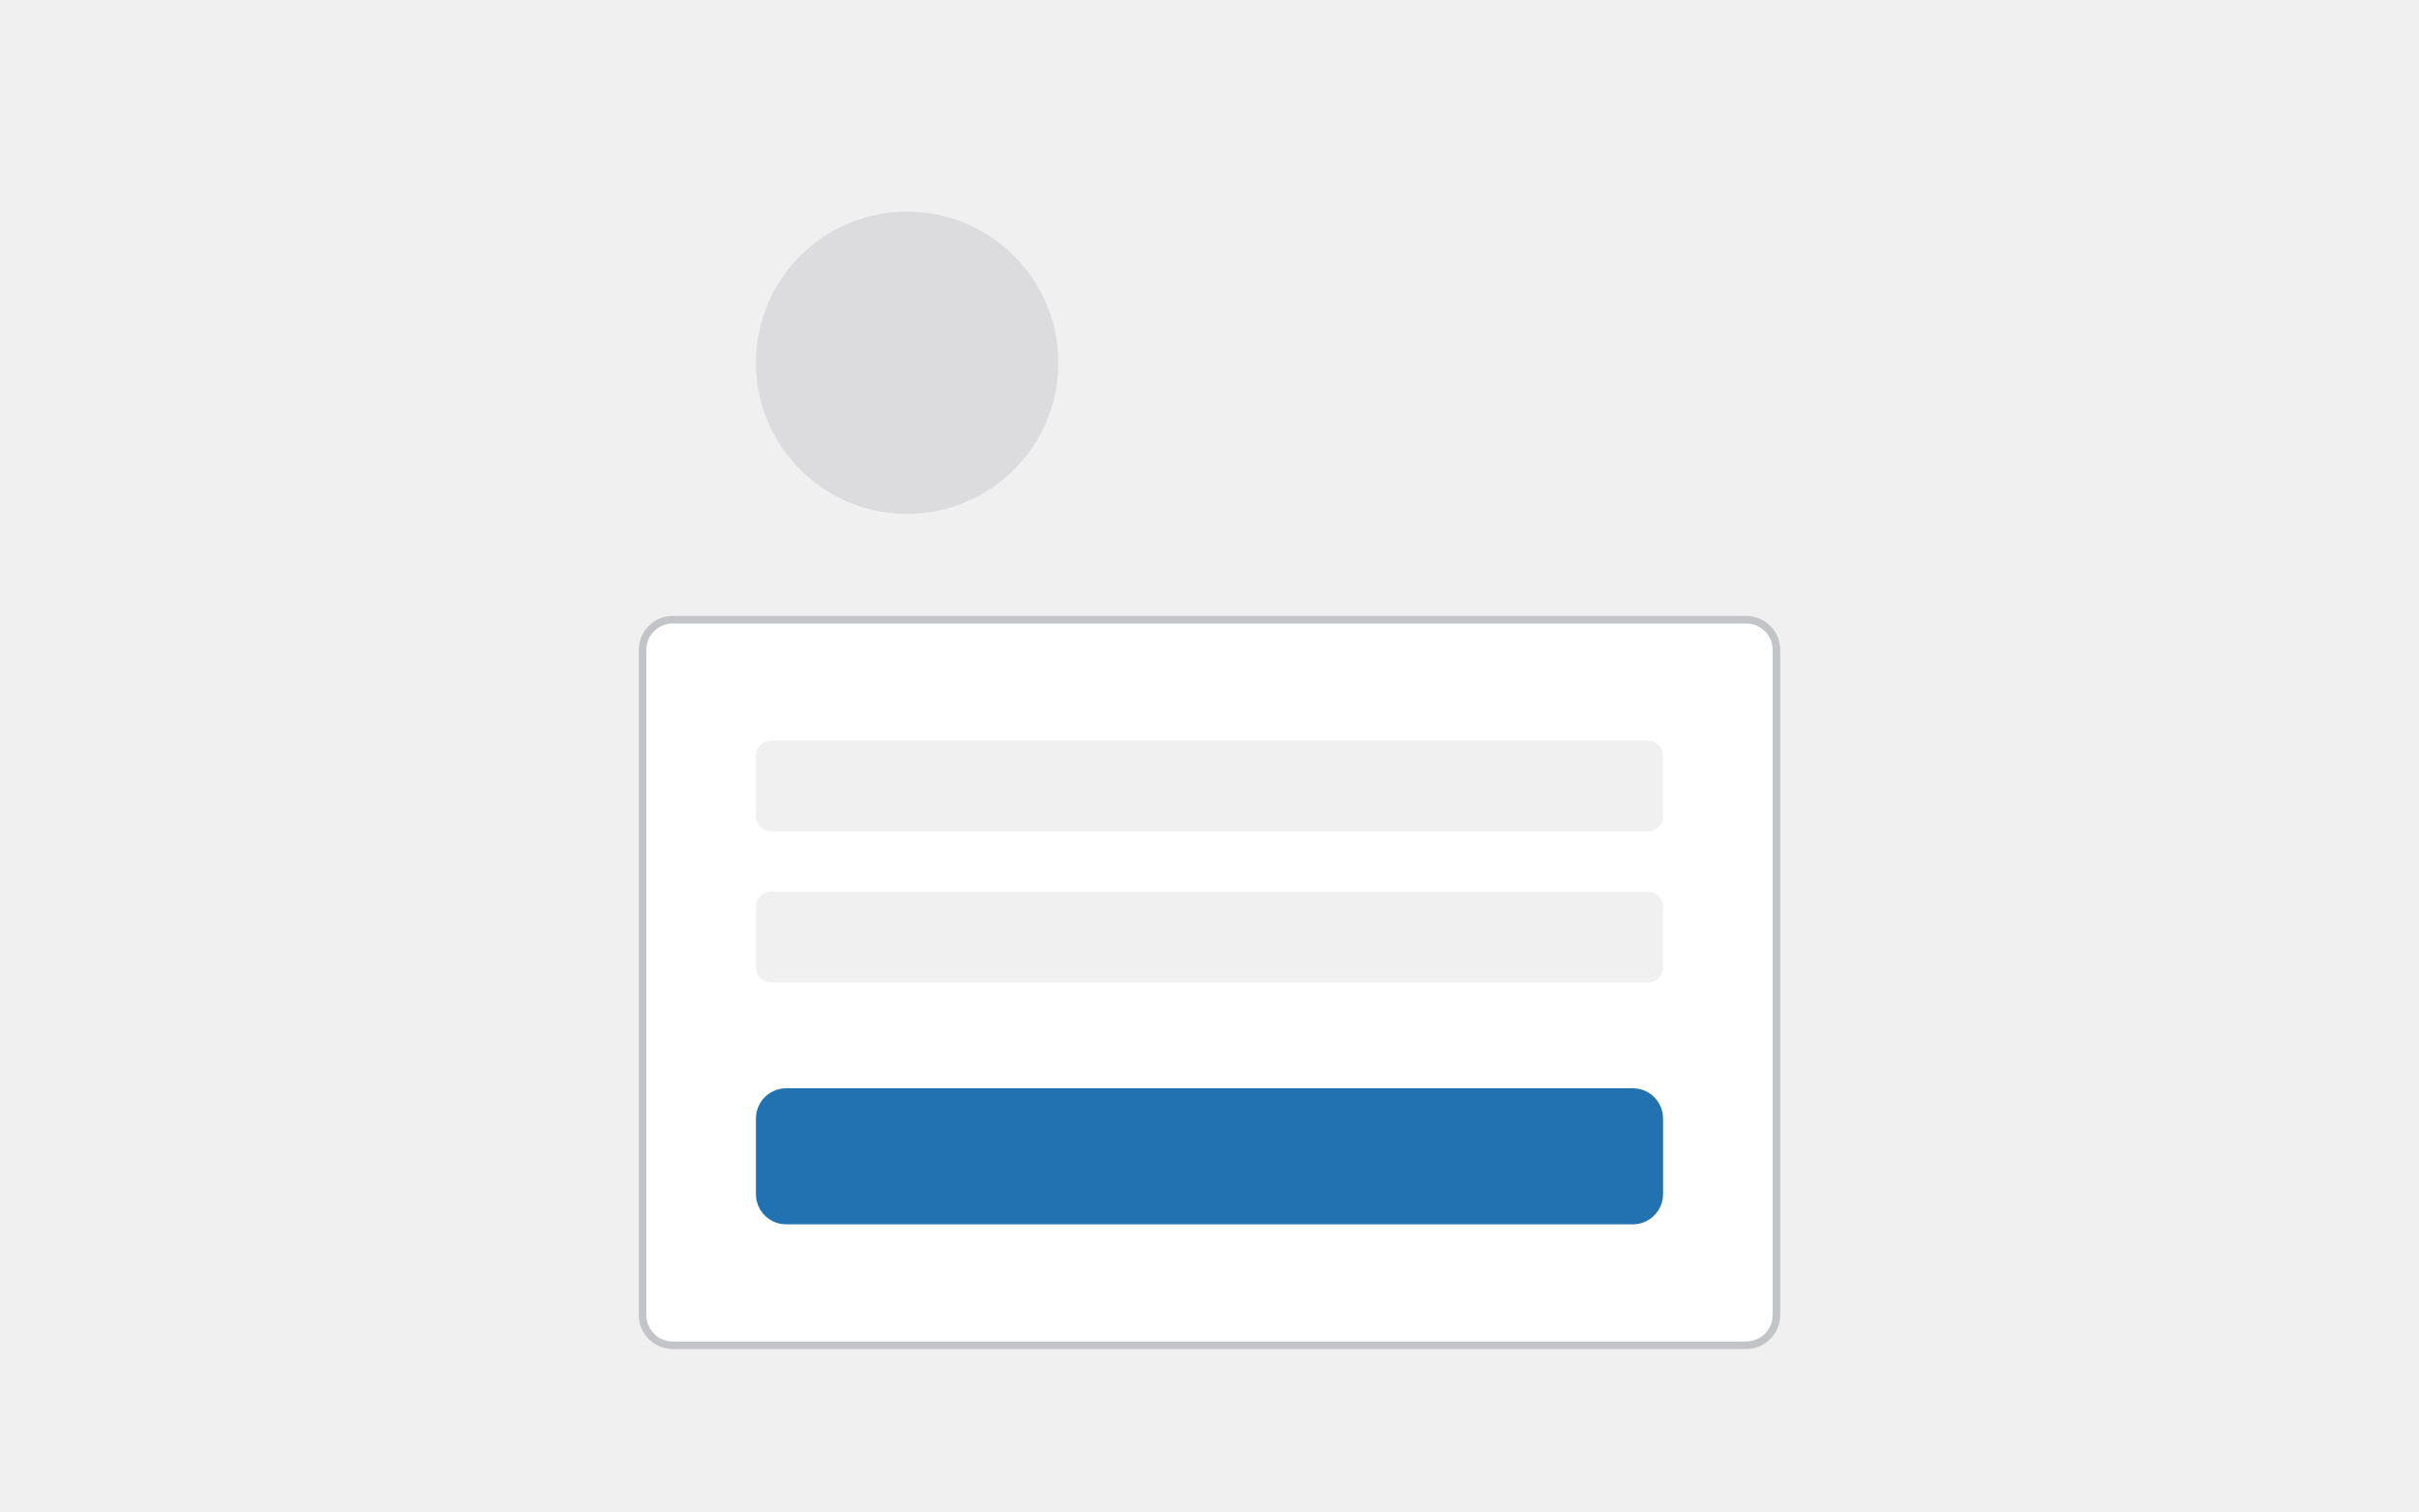
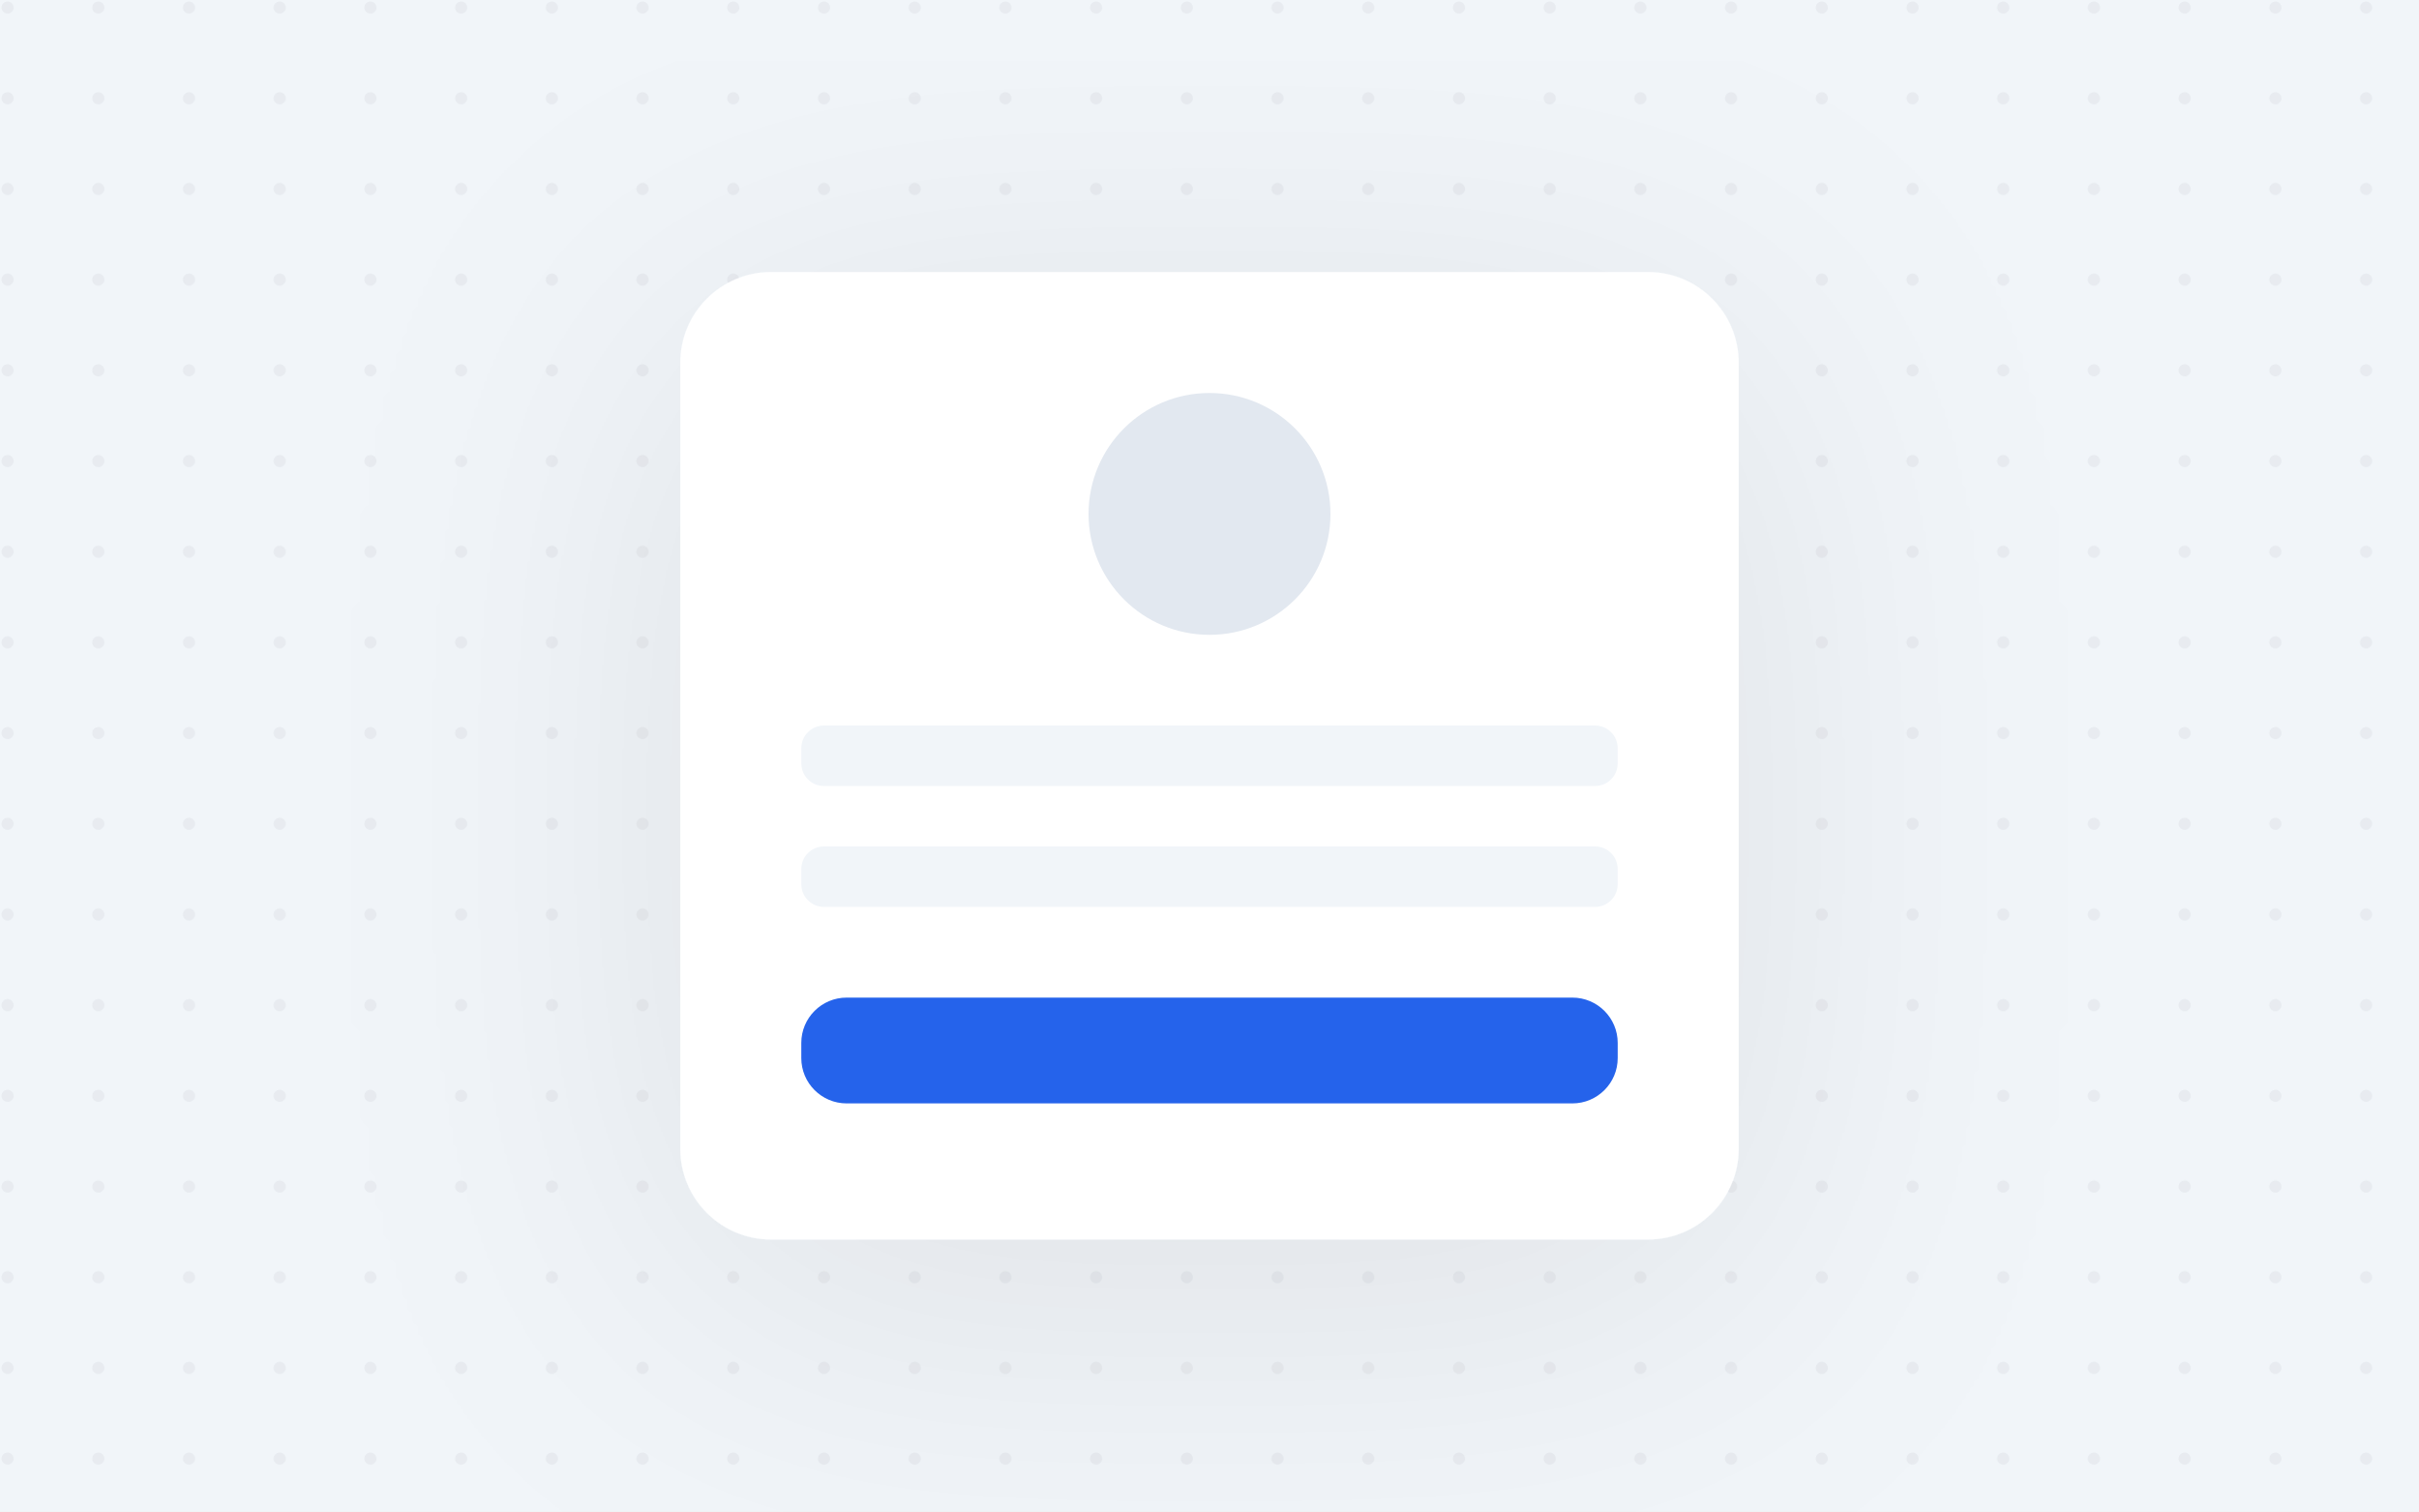
- <svg xmlns="http://www.w3.org/2000/svg" viewBox="0 0 320 200" role="img" aria-label="Classic Clean login preset">
-   <rect width="320" height="200" fill="#f0f0f1" />
-   <rect x="100" y="28" width="40" height="40" rx="20" fill="#dcdcde" />
-   <rect x="85" y="82" width="150" height="96" rx="4" fill="#fff" stroke="#c3c4c7" />
-   <rect x="100" y="98" width="120" height="12" rx="2" fill="#f0f0f1" />
-   <rect x="100" y="118" width="120" height="12" rx="2" fill="#f0f0f1" />
-   <rect x="100" y="144" width="120" height="18" rx="4" fill="#2271b1" />
+ <svg xmlns="http://www.w3.org/2000/svg" viewBox="0 0 320 200" role="img" aria-label="Center login layout">
+   <rect width="320" height="200" fill="#f1f5f9" />
+   <pattern id="dots" width="12" height="12" patternUnits="userSpaceOnUse">
+     <circle cx="1" cy="1" r="0.8" fill="rgba(15,23,42,0.04)" />
+   </pattern>
+   <rect width="320" height="200" fill="url(#dots)" />
+   <rect x="90" y="36" width="140" height="128" rx="12" fill="#ffffff" filter="drop-shadow(0 8px 24px rgba(15,23,42,0.08))" />
+   <rect x="144" y="52" width="32" height="32" rx="16" fill="#e2e8f0" />
+   <rect x="106" y="96" width="108" height="8" rx="3" fill="#f1f5f9" />
+   <rect x="106" y="112" width="108" height="8" rx="3" fill="#f1f5f9" />
+   <rect x="106" y="132" width="108" height="14" rx="6" fill="#2563eb" />
</svg>
